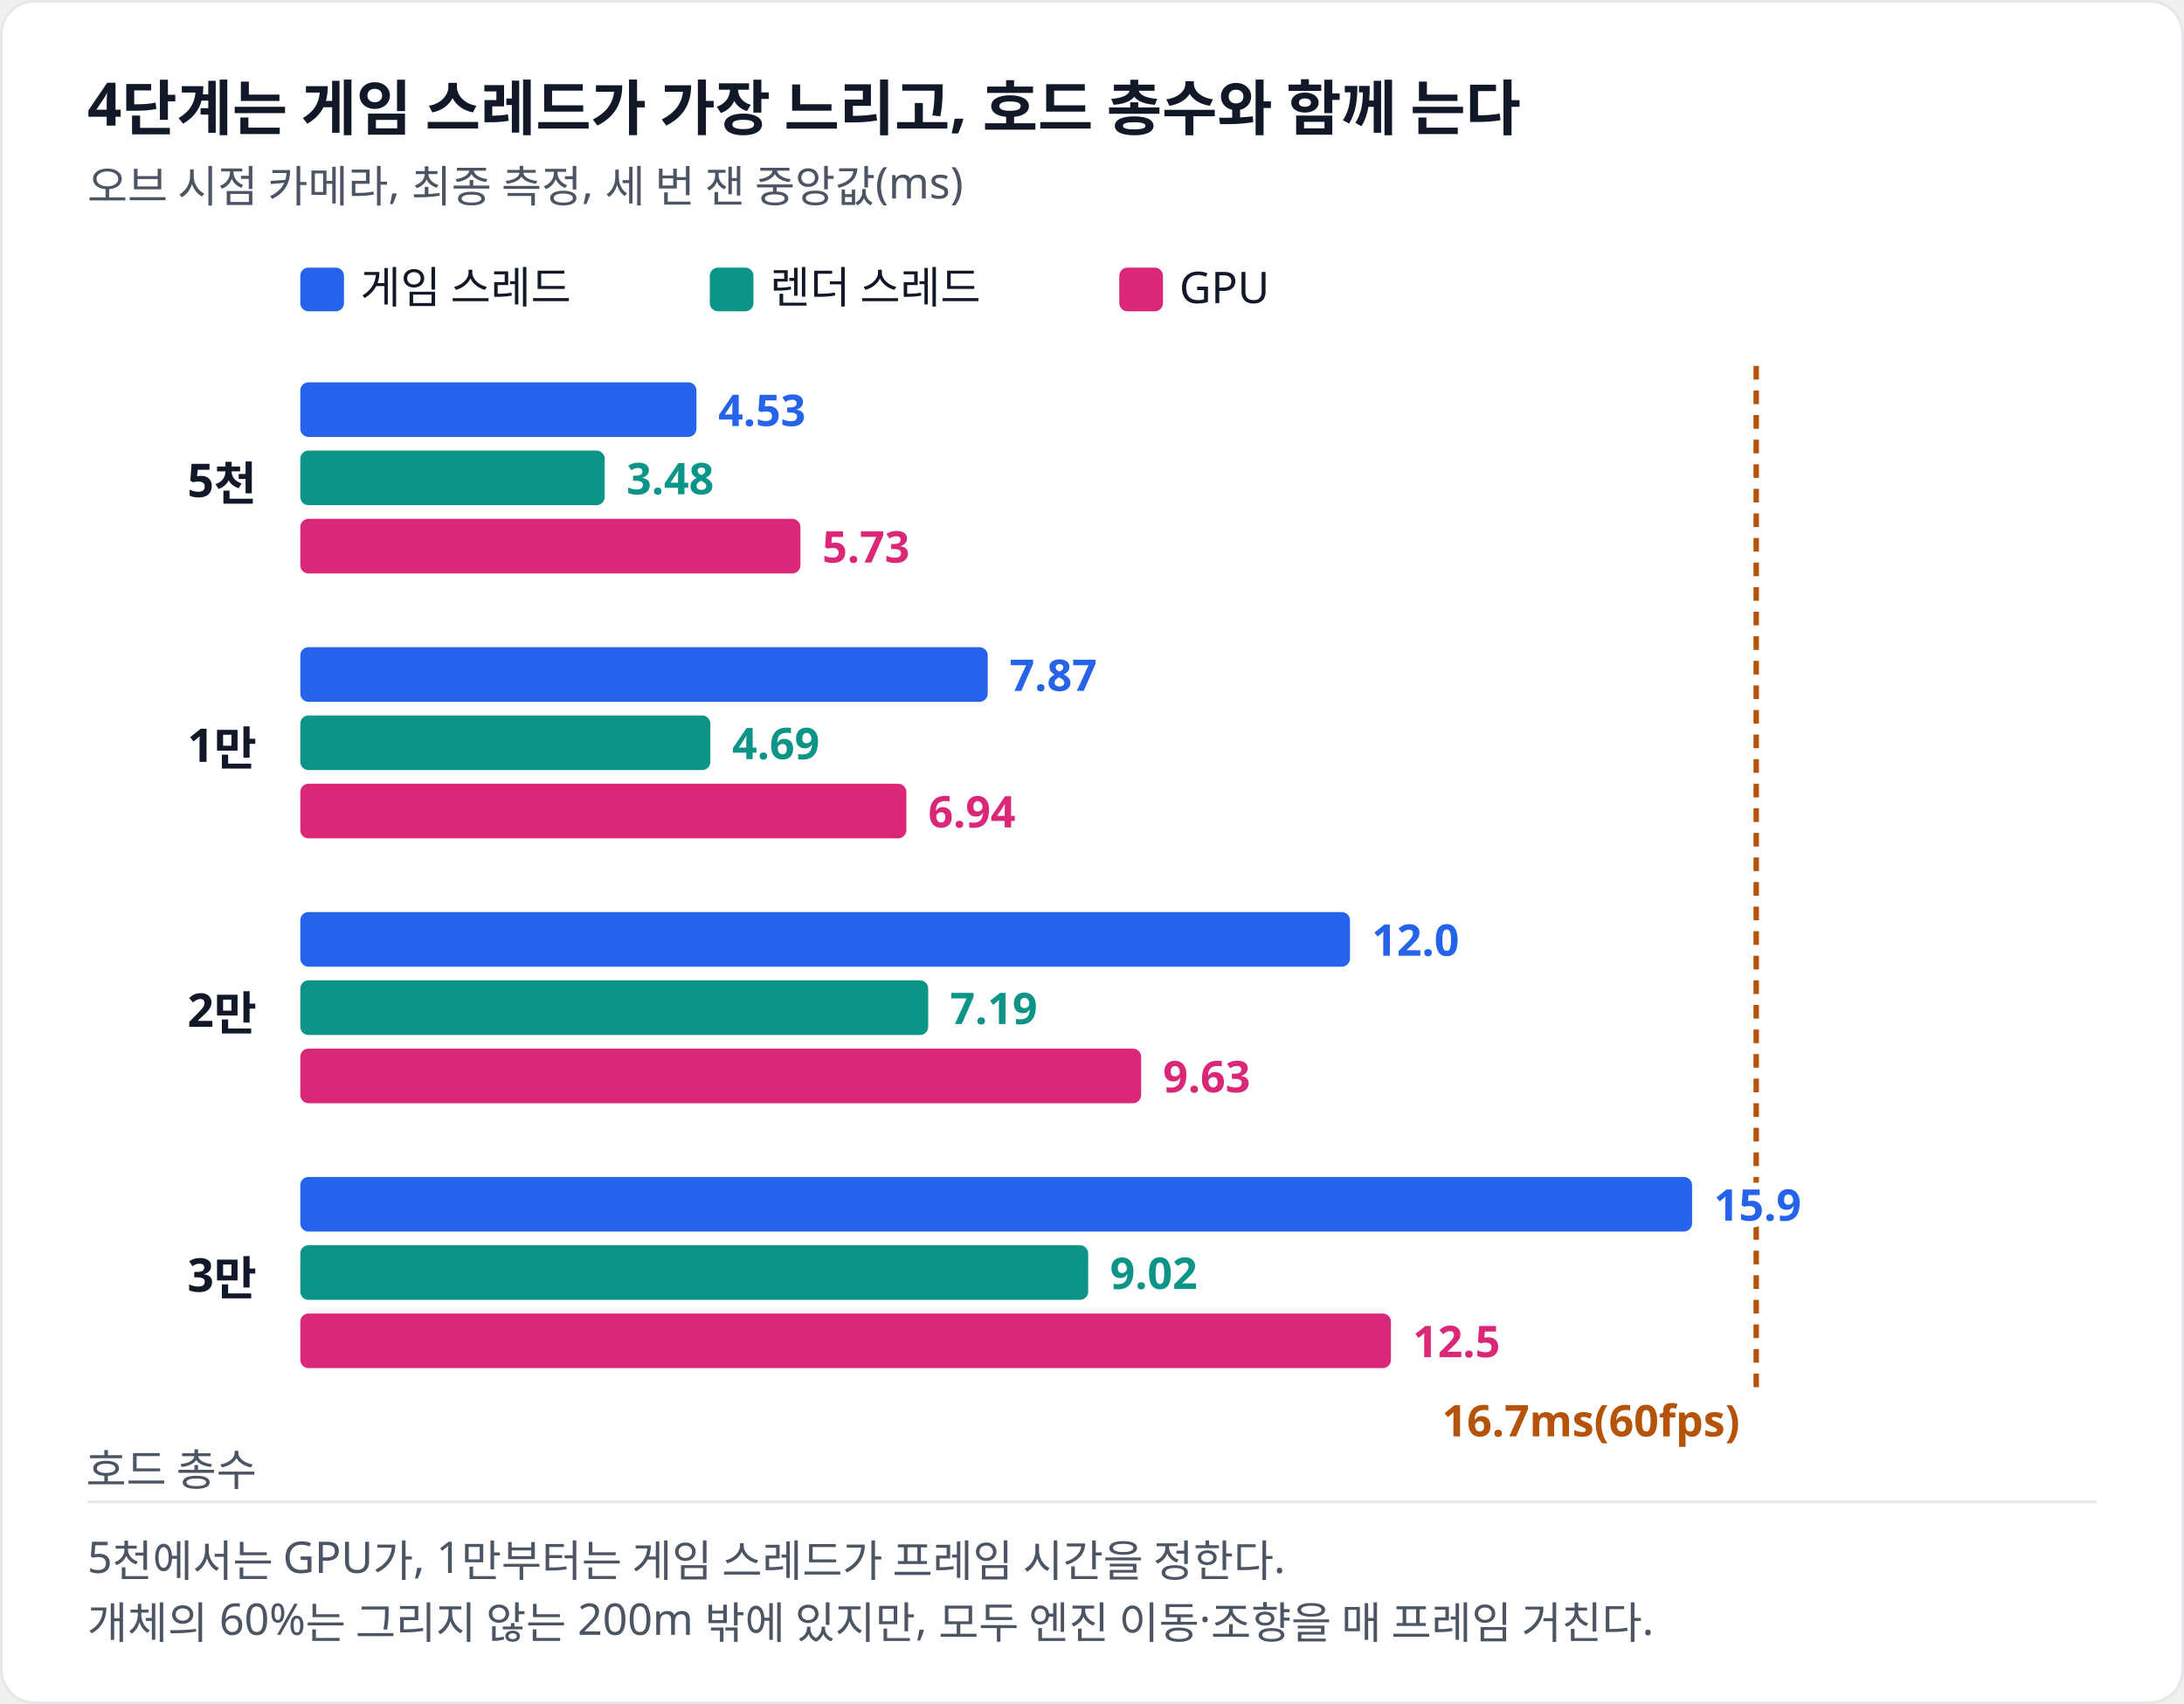
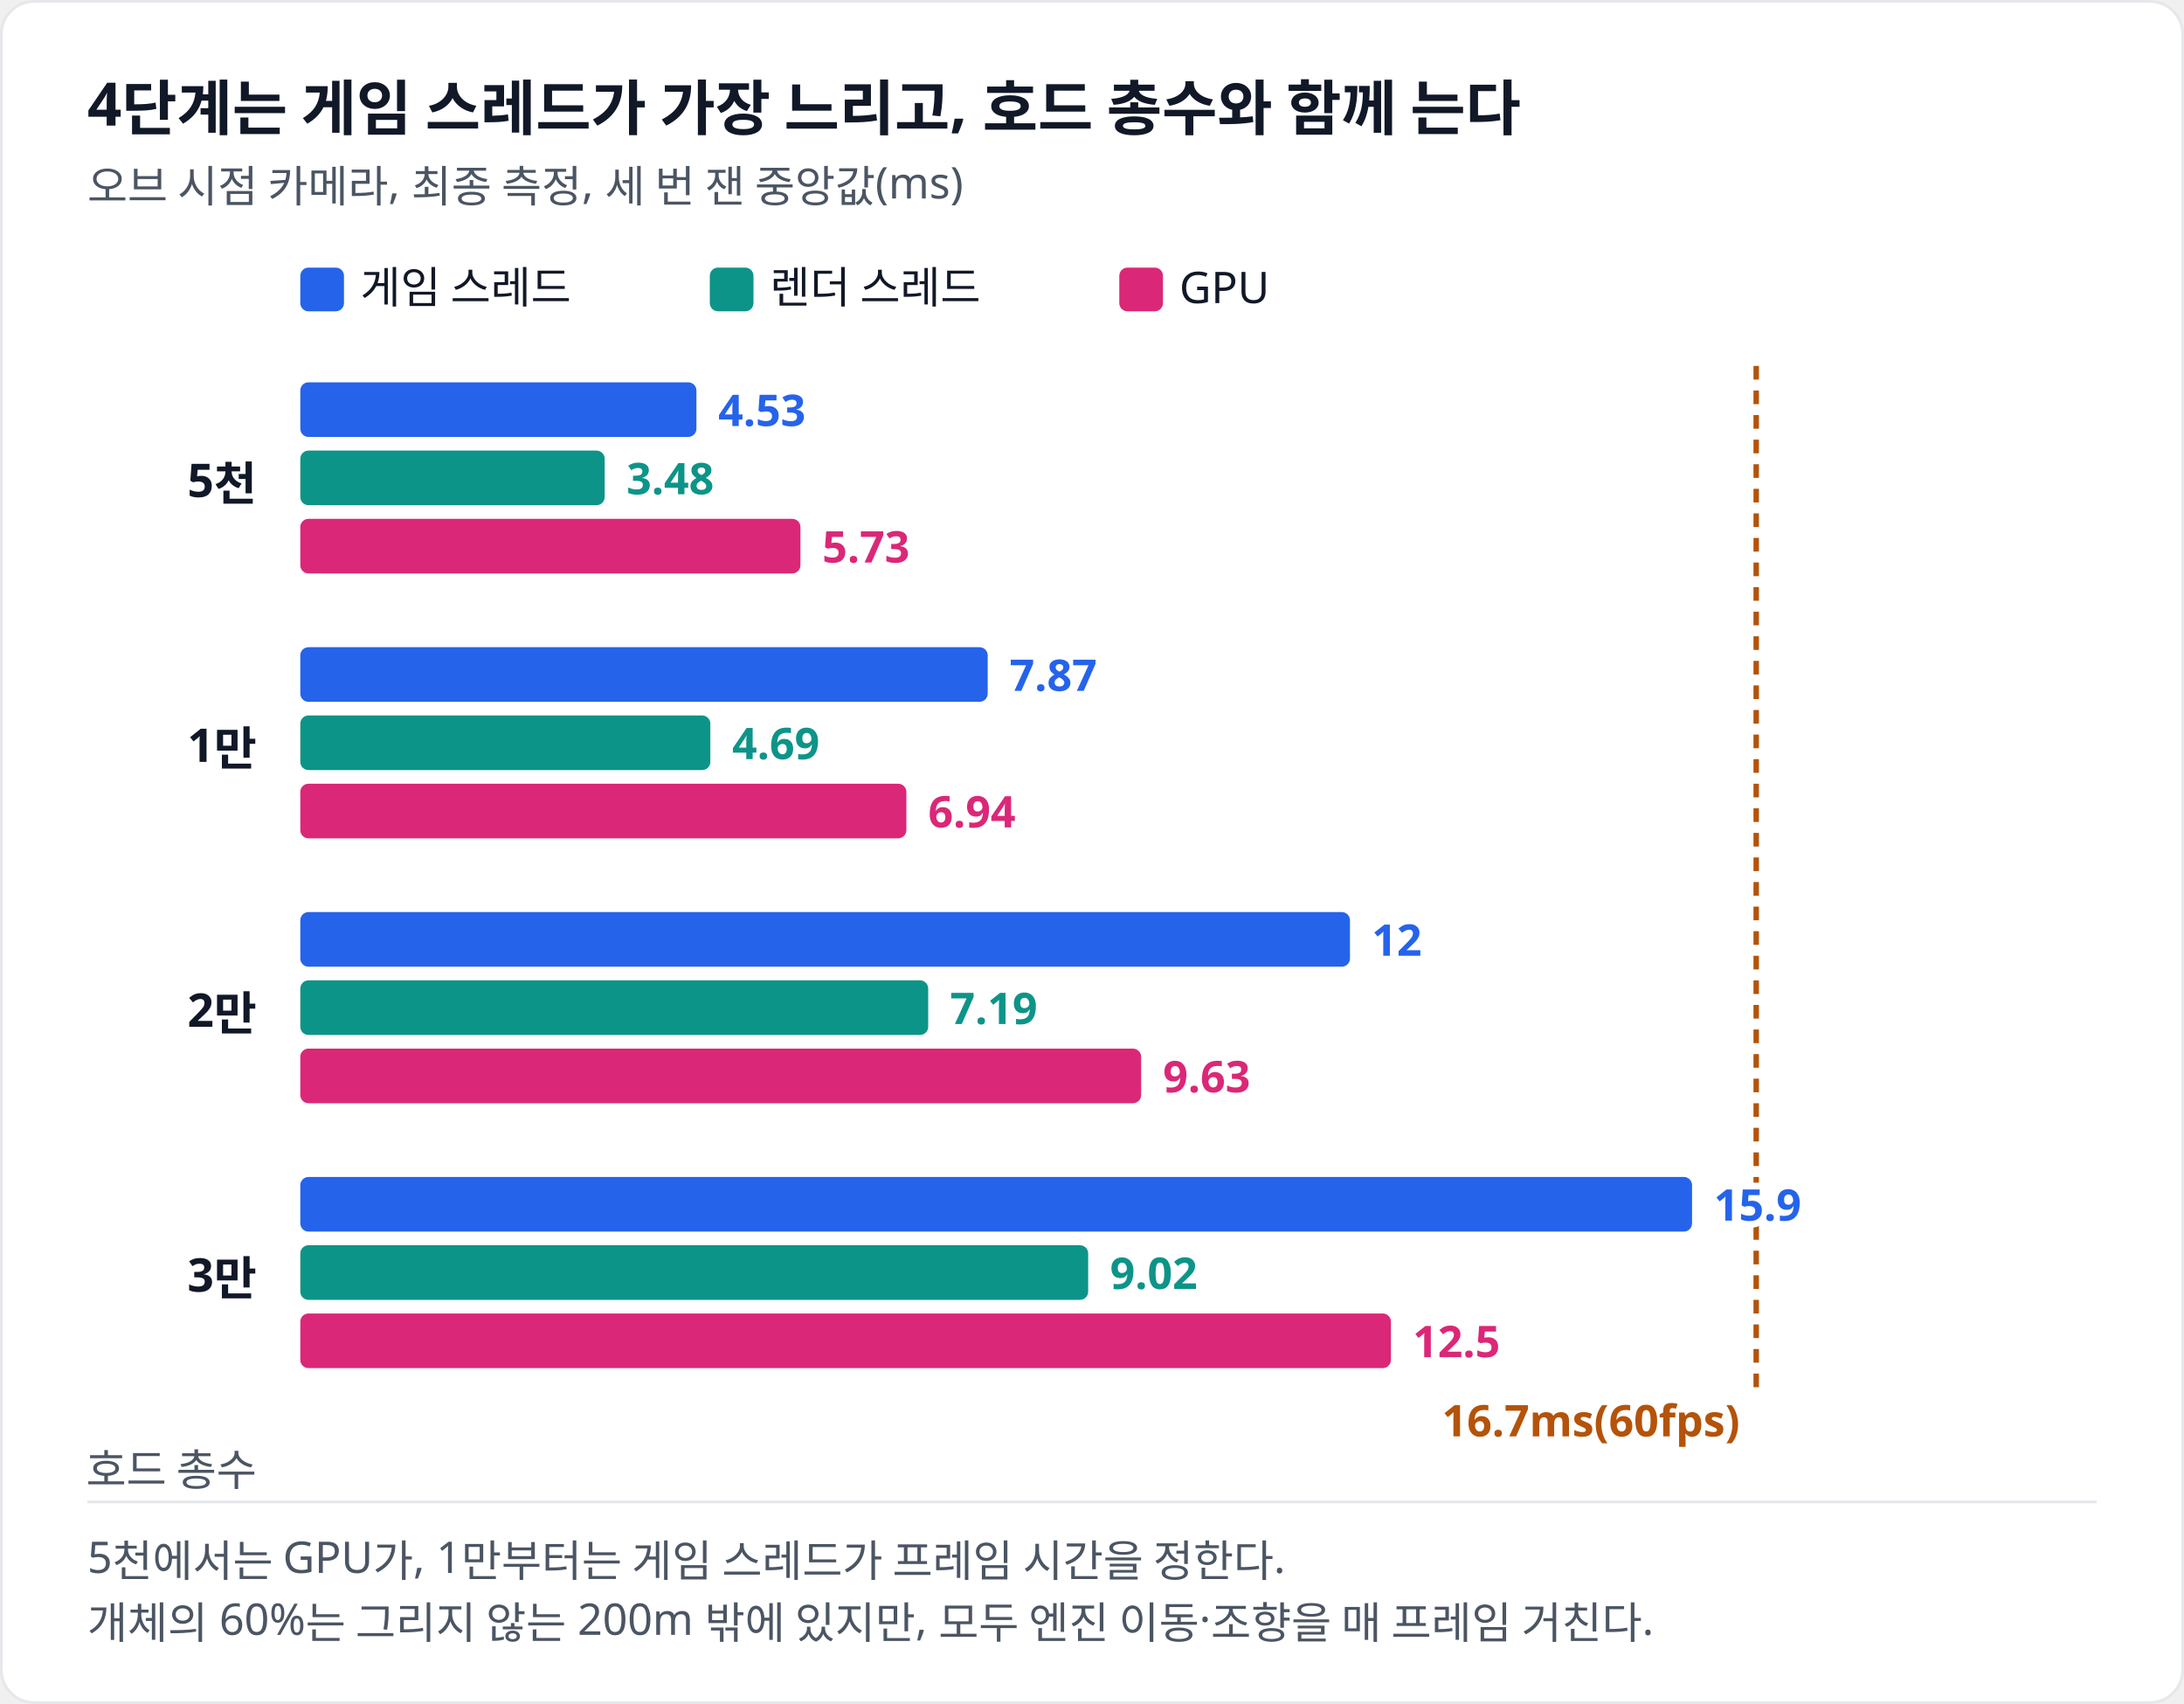
<svg xmlns="http://www.w3.org/2000/svg" width="800" height="624" viewBox="0 0 800 624" font-family="Malgun Gothic, Apple SD Gothic Neo, Noto Sans KR, Segoe UI, sans-serif" font-size="16" fill="#111827">
  <rect x="0.5" y="0.5" width="799" height="623" rx="12" fill="#ffffff" stroke="#e5e7eb" />
  <text x="32" y="46" font-size="22" font-weight="700">4단계는 게임 스레드가 가장 느리고, 호드 총수와 함께 는다</text>
  <text x="32" y="74" font-size="16" fill="#4b5563">오브 시점 카메라, 최종 측정, 세 번 잰 중앙값(ms)</text>
  <rect x="110" y="98" width="16" height="16" rx="3" fill="#2563eb" />
  <text x="132" y="111" font-size="16">게임 스레드</text>
  <rect x="260" y="98" width="16" height="16" rx="3" fill="#0d9488" />
  <text x="282" y="111" font-size="16">렌더 스레드</text>
  <rect x="410" y="98" width="16" height="16" rx="3" fill="#db2777" />
  <text x="432" y="111" font-size="16">GPU</text>
  <text x="94" y="182" text-anchor="end" font-size="17" font-weight="700">5천</text>
  <rect x="110" y="140" width="145.1" height="20" rx="3" fill="#2563eb" />
  <rect x="110" y="165" width="111.5" height="20" rx="3" fill="#0d9488" />
  <rect x="110" y="190" width="183.2" height="20" rx="3" fill="#db2777" />
  <text x="94" y="279" text-anchor="end" font-size="17" font-weight="700">1만</text>
  <rect x="110" y="237" width="251.8" height="20" rx="3" fill="#2563eb" />
  <rect x="110" y="262" width="150.2" height="20" rx="3" fill="#0d9488" />
  <rect x="110" y="287" width="222.0" height="20" rx="3" fill="#db2777" />
  <text x="94" y="376" text-anchor="end" font-size="17" font-weight="700">2만</text>
  <rect x="110" y="334" width="384.5" height="20" rx="3" fill="#2563eb" />
  <rect x="110" y="359" width="230.0" height="20" rx="3" fill="#0d9488" />
  <rect x="110" y="384" width="308.0" height="20" rx="3" fill="#db2777" />
  <text x="94" y="473" text-anchor="end" font-size="17" font-weight="700">3만</text>
  <rect x="110" y="431" width="509.8" height="20" rx="3" fill="#2563eb" />
  <rect x="110" y="456" width="288.6" height="20" rx="3" fill="#0d9488" />
  <rect x="110" y="481" width="399.5" height="20" rx="3" fill="#db2777" />
  <line x1="643.3" y1="134" x2="643.3" y2="510" stroke="#b45309" stroke-width="2" stroke-dasharray="5 4" />
  <text x="637.3" y="526" text-anchor="end" font-size="16" font-weight="700" fill="#b45309">16.7ms(60fps)</text>
  <text x="263.1" y="156" font-size="16" font-weight="700" fill="#2563eb" stroke="white" stroke-width="5" paint-order="stroke">4.53</text>
  <text x="229.5" y="181" font-size="16" font-weight="700" fill="#0d9488" stroke="white" stroke-width="5" paint-order="stroke">3.48</text>
  <text x="301.2" y="206" font-size="16" font-weight="700" fill="#db2777" stroke="white" stroke-width="5" paint-order="stroke">5.73</text>
  <text x="369.8" y="253" font-size="16" font-weight="700" fill="#2563eb" stroke="white" stroke-width="5" paint-order="stroke">7.87</text>
  <text x="268.2" y="278" font-size="16" font-weight="700" fill="#0d9488" stroke="white" stroke-width="5" paint-order="stroke">4.69</text>
  <text x="340.0" y="303" font-size="16" font-weight="700" fill="#db2777" stroke="white" stroke-width="5" paint-order="stroke">6.94</text>
-   <text x="502.5" y="350" font-size="16" font-weight="700" fill="#2563eb" stroke="white" stroke-width="5" paint-order="stroke">12.0</text>
+   <text x="502.5" y="350" font-size="16" font-weight="700" fill="#2563eb" stroke="white" stroke-width="5" paint-order="stroke">12</text>
  <text x="348.0" y="375" font-size="16" font-weight="700" fill="#0d9488" stroke="white" stroke-width="5" paint-order="stroke">7.19</text>
  <text x="426.0" y="400" font-size="16" font-weight="700" fill="#db2777" stroke="white" stroke-width="5" paint-order="stroke">9.63</text>
  <text x="627.8" y="447" font-size="16" font-weight="700" fill="#2563eb" stroke="white" stroke-width="5" paint-order="stroke">15.9</text>
  <text x="406.6" y="472" font-size="16" font-weight="700" fill="#0d9488" stroke="white" stroke-width="5" paint-order="stroke">9.02</text>
  <text x="517.5" y="497" font-size="16" font-weight="700" fill="#db2777" stroke="white" stroke-width="5" paint-order="stroke">12.5</text>
  <text x="94" y="544" text-anchor="end" font-size="16" fill="#4b5563">호드 총수</text>
  <line x1="32" y1="550" x2="768" y2="550" stroke="#e5e7eb" />
  <text x="32" y="576" font-size="16" fill="#4b5563">5천에서는 GPU가, 1만부터는 게임 스레드가 프레임 시간을 정한다.</text>
  <text x="32" y="600" font-size="16" fill="#4b5563">개체의 60%는 그리지 않는 200m 밖에 있지만, 모두 엔진 이동·조향을 매 프레임 거친다.</text>
</svg>
